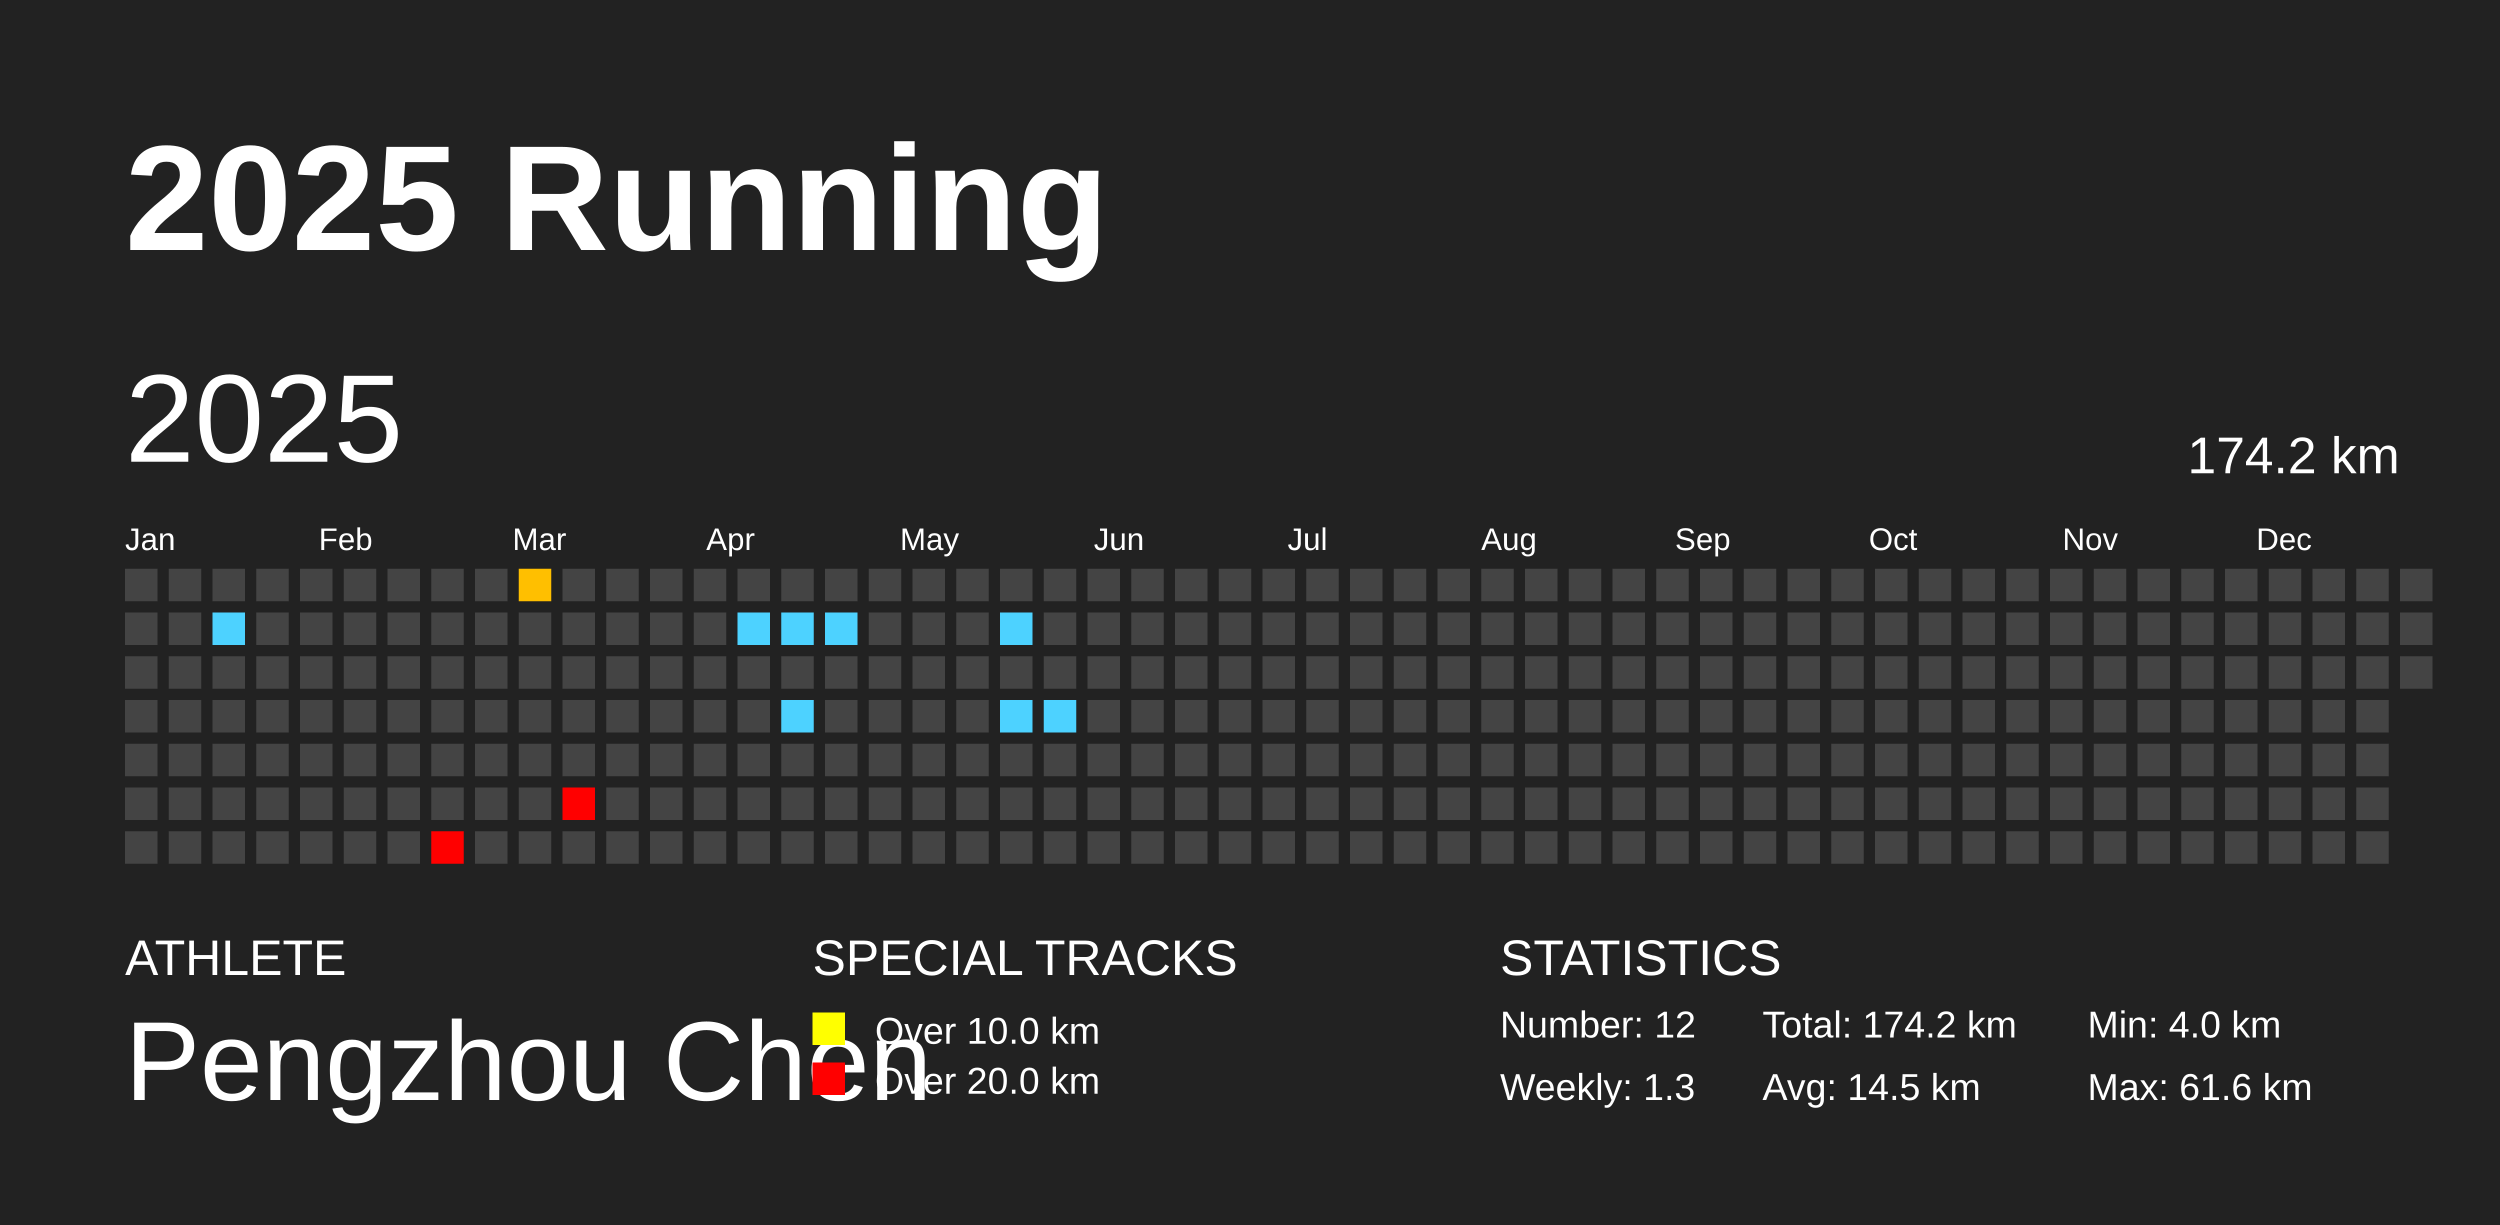
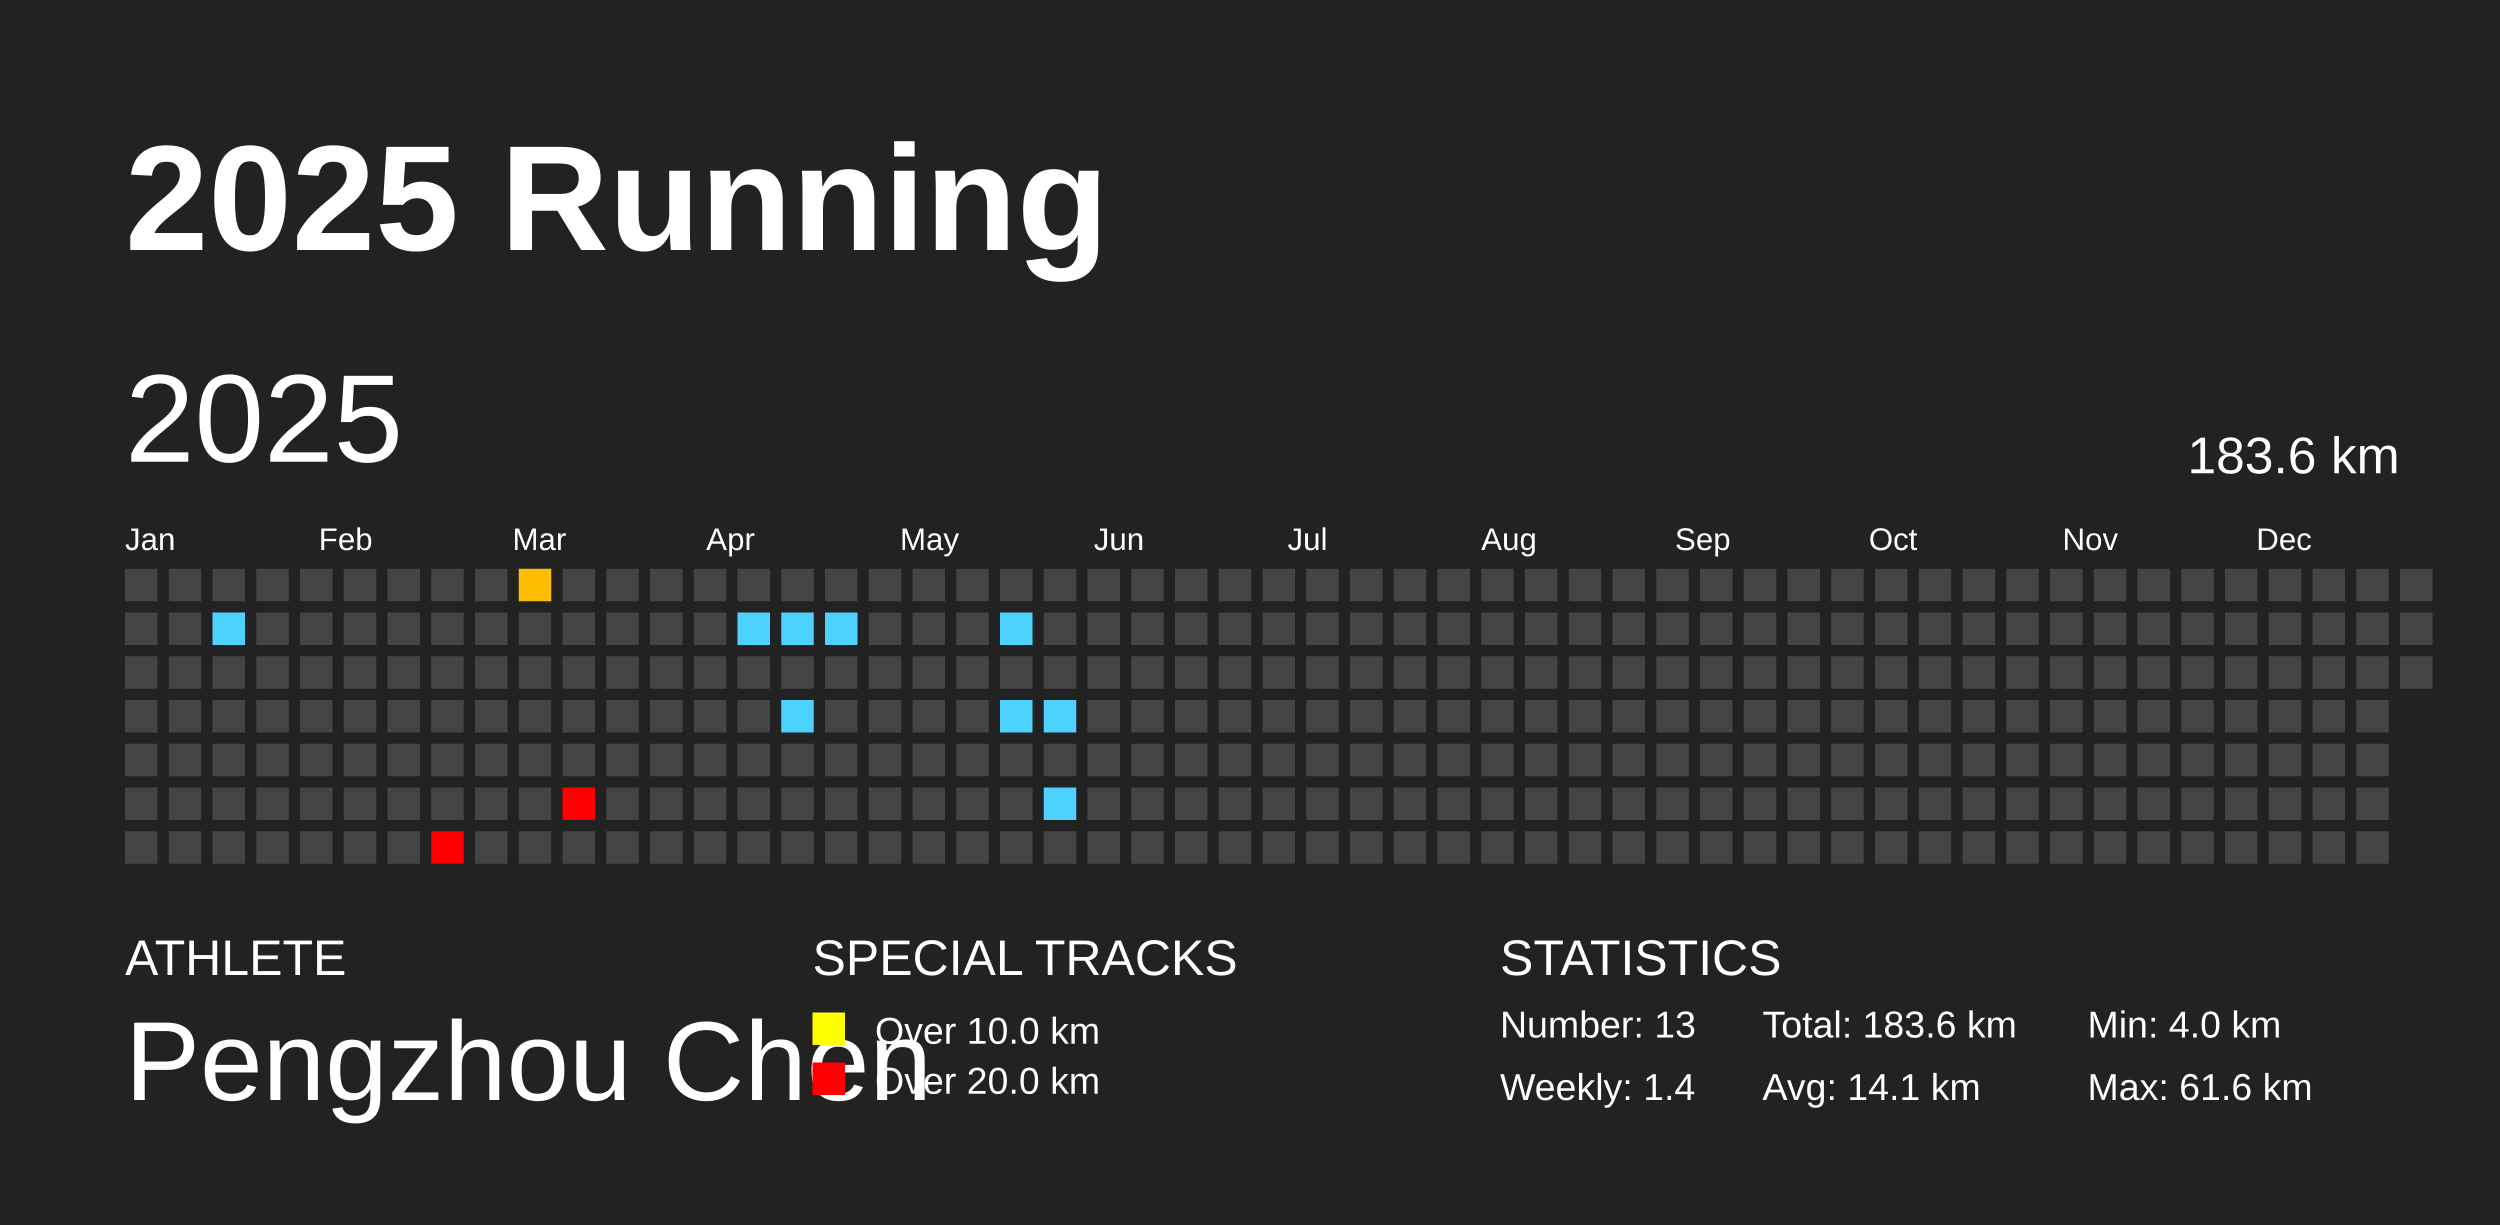
<svg xmlns="http://www.w3.org/2000/svg" baseProfile="full" height="98mm" version="1.1" viewBox="0,0,200,98" width="200mm">
  <defs />
  <rect fill="#222222" height="98" width="200" x="0" y="0" />
  <text fill="#FFFFFF" style="font-size:12px; font-family:Arial; font-weight:bold;" x="10" y="20">2025 Running</text>
  <text fill="#FFFFFF" style="font-size:4px; font-family:Arial" x="10" y="78">ATHLETE</text>
  <text fill="#FFFFFF" style="font-size:9px; font-family:Arial" x="10" y="88">Pengzhou Chen</text>
  <text fill="#FFFFFF" style="font-size:4px; font-family:Arial" x="65" y="78">SPECIAL TRACKS</text>
  <rect fill="yellow" height="2.6" width="2.6" x="65" y="81" />
  <text fill="#FFFFFF" style="font-size:3px; font-family:Arial" x="70" y="83.5">Over 10.0 km</text>
  <rect fill="red" height="2.6" width="2.6" x="65" y="85" />
  <text fill="#FFFFFF" style="font-size:3px; font-family:Arial" x="70" y="87.5">Over 20.0 km</text>
  <text fill="#FFFFFF" style="font-size:4px; font-family:Arial" x="120" y="78">STATISTICS</text>
-   <text fill="#FFFFFF" style="font-size:3px; font-family:Arial" x="120" y="83">Number: 12</text>
-   <text fill="#FFFFFF" style="font-size:3px; font-family:Arial" x="120" y="88">Weekly: 1.3</text>
-   <text fill="#FFFFFF" style="font-size:3px; font-family:Arial" x="141" y="83">Total: 174.2 km</text>
-   <text fill="#FFFFFF" style="font-size:3px; font-family:Arial" x="141" y="88">Avg: 14.5 km</text>
+   <text fill="#FFFFFF" style="font-size:3px; font-family:Arial" x="120" y="83">Number: 13</text>
+   <text fill="#FFFFFF" style="font-size:3px; font-family:Arial" x="120" y="88">Weekly: 1.4</text>
+   <text fill="#FFFFFF" style="font-size:3px; font-family:Arial" x="141" y="83">Total: 183.6 km</text>
+   <text fill="#FFFFFF" style="font-size:3px; font-family:Arial" x="141" y="88">Avg: 14.1 km</text>
  <text fill="#FFFFFF" style="font-size:3px; font-family:Arial" x="167" y="83">Min: 4.0 km</text>
  <text fill="#FFFFFF" style="font-size:3px; font-family:Arial" x="167" y="88">Max: 61.6 km</text>
  <text dominant-baseline="hanging" fill="#FFFFFF" style="font-size:10.0px; font-family:Arial;" x="10" y="30">2025</text>
-   <text dominant-baseline="hanging" fill="#FFFFFF" style="font-size:4.125px; font-family:Arial;" x="175" y="35">174.2 km</text>
+   <text dominant-baseline="hanging" fill="#FFFFFF" style="font-size:4.125px; font-family:Arial;" x="175" y="35">183.6 km</text>
  <text fill="#FFFFFF" style="font-size:2.5px; font-family:Arial" x="10.0" y="44">Jan</text>
  <text fill="#FFFFFF" style="font-size:2.5px; font-family:Arial" x="25.5" y="44">Feb</text>
  <text fill="#FFFFFF" style="font-size:2.5px; font-family:Arial" x="41.0" y="44">Mar</text>
  <text fill="#FFFFFF" style="font-size:2.5px; font-family:Arial" x="56.5" y="44">Apr</text>
  <text fill="#FFFFFF" style="font-size:2.5px; font-family:Arial" x="72.0" y="44">May</text>
  <text fill="#FFFFFF" style="font-size:2.5px; font-family:Arial" x="87.5" y="44">Jun</text>
  <text fill="#FFFFFF" style="font-size:2.5px; font-family:Arial" x="103.0" y="44">Jul</text>
  <text fill="#FFFFFF" style="font-size:2.5px; font-family:Arial" x="118.5" y="44">Aug</text>
  <text fill="#FFFFFF" style="font-size:2.5px; font-family:Arial" x="134.0" y="44">Sep</text>
  <text fill="#FFFFFF" style="font-size:2.5px; font-family:Arial" x="149.5" y="44">Oct</text>
  <text fill="#FFFFFF" style="font-size:2.5px; font-family:Arial" x="165.0" y="44">Nov</text>
  <text fill="#FFFFFF" style="font-size:2.5px; font-family:Arial" x="180.5" y="44">Dec</text>
  <rect fill="#444444" height="2.6" width="2.6" x="10.0" y="45.5" />
  <rect fill="#444444" height="2.6" width="2.6" x="10.0" y="49.0" />
  <rect fill="#444444" height="2.6" width="2.6" x="10.0" y="52.5" />
  <rect fill="#444444" height="2.6" width="2.6" x="10.0" y="56.0" />
  <rect fill="#444444" height="2.6" width="2.6" x="10.0" y="59.5" />
  <rect fill="#444444" height="2.6" width="2.6" x="10.0" y="63.0" />
  <rect fill="#444444" height="2.6" width="2.6" x="10.0" y="66.5" />
  <rect fill="#444444" height="2.6" width="2.6" x="13.5" y="45.5" />
  <rect fill="#444444" height="2.6" width="2.6" x="13.5" y="49.0" />
  <rect fill="#444444" height="2.6" width="2.6" x="13.5" y="52.5" />
  <rect fill="#444444" height="2.6" width="2.6" x="13.5" y="56.0" />
  <rect fill="#444444" height="2.6" width="2.6" x="13.5" y="59.5" />
  <rect fill="#444444" height="2.6" width="2.6" x="13.5" y="63.0" />
  <rect fill="#444444" height="2.6" width="2.6" x="13.5" y="66.5" />
  <rect fill="#444444" height="2.6" width="2.6" x="17.0" y="45.5" />
  <rect fill="#4dd2ff" height="2.6" width="2.6" x="17.0" y="49.0" />
  <rect fill="#444444" height="2.6" width="2.6" x="17.0" y="52.5" />
  <rect fill="#444444" height="2.6" width="2.6" x="17.0" y="56.0" />
  <rect fill="#444444" height="2.6" width="2.6" x="17.0" y="59.5" />
  <rect fill="#444444" height="2.6" width="2.6" x="17.0" y="63.0" />
  <rect fill="#444444" height="2.6" width="2.6" x="17.0" y="66.5" />
  <rect fill="#444444" height="2.6" width="2.6" x="20.5" y="45.5" />
  <rect fill="#444444" height="2.6" width="2.6" x="20.5" y="49.0" />
  <rect fill="#444444" height="2.6" width="2.6" x="20.5" y="52.5" />
  <rect fill="#444444" height="2.6" width="2.6" x="20.5" y="56.0" />
  <rect fill="#444444" height="2.6" width="2.6" x="20.5" y="59.5" />
  <rect fill="#444444" height="2.6" width="2.6" x="20.5" y="63.0" />
  <rect fill="#444444" height="2.6" width="2.6" x="20.5" y="66.5" />
  <rect fill="#444444" height="2.6" width="2.6" x="24.0" y="45.5" />
  <rect fill="#444444" height="2.6" width="2.6" x="24.0" y="49.0" />
  <rect fill="#444444" height="2.6" width="2.6" x="24.0" y="52.5" />
  <rect fill="#444444" height="2.6" width="2.6" x="24.0" y="56.0" />
  <rect fill="#444444" height="2.6" width="2.6" x="24.0" y="59.5" />
  <rect fill="#444444" height="2.6" width="2.6" x="24.0" y="63.0" />
  <rect fill="#444444" height="2.6" width="2.6" x="24.0" y="66.5" />
  <rect fill="#444444" height="2.6" width="2.6" x="27.5" y="45.5" />
  <rect fill="#444444" height="2.6" width="2.6" x="27.5" y="49.0" />
  <rect fill="#444444" height="2.6" width="2.6" x="27.5" y="52.5" />
  <rect fill="#444444" height="2.6" width="2.6" x="27.5" y="56.0" />
  <rect fill="#444444" height="2.6" width="2.6" x="27.5" y="59.5" />
  <rect fill="#444444" height="2.6" width="2.6" x="27.5" y="63.0" />
  <rect fill="#444444" height="2.6" width="2.6" x="27.5" y="66.5" />
  <rect fill="#444444" height="2.6" width="2.6" x="31.0" y="45.5" />
  <rect fill="#444444" height="2.6" width="2.6" x="31.0" y="49.0" />
  <rect fill="#444444" height="2.6" width="2.6" x="31.0" y="52.5" />
  <rect fill="#444444" height="2.6" width="2.6" x="31.0" y="56.0" />
  <rect fill="#444444" height="2.6" width="2.6" x="31.0" y="59.5" />
  <rect fill="#444444" height="2.6" width="2.6" x="31.0" y="63.0" />
  <rect fill="#444444" height="2.6" width="2.6" x="31.0" y="66.5" />
  <rect fill="#444444" height="2.6" width="2.6" x="34.5" y="45.5" />
  <rect fill="#444444" height="2.6" width="2.6" x="34.5" y="49.0" />
  <rect fill="#444444" height="2.6" width="2.6" x="34.5" y="52.5" />
  <rect fill="#444444" height="2.6" width="2.6" x="34.5" y="56.0" />
  <rect fill="#444444" height="2.6" width="2.6" x="34.5" y="59.5" />
  <rect fill="#444444" height="2.6" width="2.6" x="34.5" y="63.0" />
  <rect fill="red" height="2.6" width="2.6" x="34.5" y="66.5" />
  <rect fill="#444444" height="2.6" width="2.6" x="38.0" y="45.5" />
  <rect fill="#444444" height="2.6" width="2.6" x="38.0" y="49.0" />
  <rect fill="#444444" height="2.6" width="2.6" x="38.0" y="52.5" />
  <rect fill="#444444" height="2.6" width="2.6" x="38.0" y="56.0" />
  <rect fill="#444444" height="2.6" width="2.6" x="38.0" y="59.5" />
  <rect fill="#444444" height="2.6" width="2.6" x="38.0" y="63.0" />
  <rect fill="#444444" height="2.6" width="2.6" x="38.0" y="66.5" />
  <rect fill="#ffbf00" height="2.6" width="2.6" x="41.5" y="45.5" />
  <rect fill="#444444" height="2.6" width="2.6" x="41.5" y="49.0" />
  <rect fill="#444444" height="2.6" width="2.6" x="41.5" y="52.5" />
  <rect fill="#444444" height="2.6" width="2.6" x="41.5" y="56.0" />
  <rect fill="#444444" height="2.6" width="2.6" x="41.5" y="59.5" />
  <rect fill="#444444" height="2.6" width="2.6" x="41.5" y="63.0" />
  <rect fill="#444444" height="2.6" width="2.6" x="41.5" y="66.5" />
  <rect fill="#444444" height="2.6" width="2.6" x="45.0" y="45.5" />
  <rect fill="#444444" height="2.6" width="2.6" x="45.0" y="49.0" />
  <rect fill="#444444" height="2.6" width="2.6" x="45.0" y="52.5" />
  <rect fill="#444444" height="2.6" width="2.6" x="45.0" y="56.0" />
  <rect fill="#444444" height="2.6" width="2.6" x="45.0" y="59.5" />
  <rect fill="red" height="2.6" width="2.6" x="45.0" y="63.0" />
  <rect fill="#444444" height="2.6" width="2.6" x="45.0" y="66.5" />
  <rect fill="#444444" height="2.6" width="2.6" x="48.5" y="45.5" />
  <rect fill="#444444" height="2.6" width="2.6" x="48.5" y="49.0" />
  <rect fill="#444444" height="2.6" width="2.6" x="48.5" y="52.5" />
  <rect fill="#444444" height="2.6" width="2.6" x="48.5" y="56.0" />
  <rect fill="#444444" height="2.6" width="2.6" x="48.5" y="59.5" />
  <rect fill="#444444" height="2.6" width="2.6" x="48.5" y="63.0" />
  <rect fill="#444444" height="2.6" width="2.6" x="48.5" y="66.5" />
  <rect fill="#444444" height="2.6" width="2.6" x="52.0" y="45.5" />
  <rect fill="#444444" height="2.6" width="2.6" x="52.0" y="49.0" />
  <rect fill="#444444" height="2.6" width="2.6" x="52.0" y="52.5" />
  <rect fill="#444444" height="2.6" width="2.6" x="52.0" y="56.0" />
  <rect fill="#444444" height="2.6" width="2.6" x="52.0" y="59.5" />
  <rect fill="#444444" height="2.6" width="2.6" x="52.0" y="63.0" />
  <rect fill="#444444" height="2.6" width="2.6" x="52.0" y="66.5" />
  <rect fill="#444444" height="2.6" width="2.6" x="55.5" y="45.5" />
  <rect fill="#444444" height="2.6" width="2.6" x="55.5" y="49.0" />
  <rect fill="#444444" height="2.6" width="2.6" x="55.5" y="52.5" />
  <rect fill="#444444" height="2.6" width="2.6" x="55.5" y="56.0" />
  <rect fill="#444444" height="2.6" width="2.6" x="55.5" y="59.5" />
  <rect fill="#444444" height="2.6" width="2.6" x="55.5" y="63.0" />
  <rect fill="#444444" height="2.6" width="2.6" x="55.5" y="66.5" />
  <rect fill="#444444" height="2.6" width="2.6" x="59.0" y="45.5" />
  <rect fill="#4dd2ff" height="2.6" width="2.6" x="59.0" y="49.0" />
  <rect fill="#444444" height="2.6" width="2.6" x="59.0" y="52.5" />
  <rect fill="#444444" height="2.6" width="2.6" x="59.0" y="56.0" />
  <rect fill="#444444" height="2.6" width="2.6" x="59.0" y="59.5" />
  <rect fill="#444444" height="2.6" width="2.6" x="59.0" y="63.0" />
  <rect fill="#444444" height="2.6" width="2.6" x="59.0" y="66.5" />
  <rect fill="#444444" height="2.6" width="2.6" x="62.5" y="45.5" />
  <rect fill="#4dd2ff" height="2.6" width="2.6" x="62.5" y="49.0" />
  <rect fill="#444444" height="2.6" width="2.6" x="62.5" y="52.5" />
  <rect fill="#4dd2ff" height="2.6" width="2.6" x="62.5" y="56.0" />
  <rect fill="#444444" height="2.6" width="2.6" x="62.5" y="59.5" />
  <rect fill="#444444" height="2.6" width="2.6" x="62.5" y="63.0" />
  <rect fill="#444444" height="2.6" width="2.6" x="62.5" y="66.5" />
  <rect fill="#444444" height="2.6" width="2.6" x="66.0" y="45.5" />
  <rect fill="#4dd2ff" height="2.6" width="2.6" x="66.0" y="49.0" />
  <rect fill="#444444" height="2.6" width="2.6" x="66.0" y="52.5" />
  <rect fill="#444444" height="2.6" width="2.6" x="66.0" y="56.0" />
  <rect fill="#444444" height="2.6" width="2.6" x="66.0" y="59.5" />
  <rect fill="#444444" height="2.6" width="2.6" x="66.0" y="63.0" />
  <rect fill="#444444" height="2.6" width="2.6" x="66.0" y="66.5" />
  <rect fill="#444444" height="2.6" width="2.6" x="69.5" y="45.5" />
  <rect fill="#444444" height="2.6" width="2.6" x="69.5" y="49.0" />
  <rect fill="#444444" height="2.6" width="2.6" x="69.5" y="52.5" />
  <rect fill="#444444" height="2.6" width="2.6" x="69.5" y="56.0" />
  <rect fill="#444444" height="2.6" width="2.6" x="69.5" y="59.5" />
  <rect fill="#444444" height="2.6" width="2.6" x="69.5" y="63.0" />
  <rect fill="#444444" height="2.6" width="2.6" x="69.5" y="66.5" />
  <rect fill="#444444" height="2.6" width="2.6" x="73.0" y="45.5" />
  <rect fill="#444444" height="2.6" width="2.6" x="73.0" y="49.0" />
  <rect fill="#444444" height="2.6" width="2.6" x="73.0" y="52.5" />
  <rect fill="#444444" height="2.6" width="2.6" x="73.0" y="56.0" />
  <rect fill="#444444" height="2.6" width="2.6" x="73.0" y="59.5" />
  <rect fill="#444444" height="2.6" width="2.6" x="73.0" y="63.0" />
  <rect fill="#444444" height="2.6" width="2.6" x="73.0" y="66.5" />
  <rect fill="#444444" height="2.6" width="2.6" x="76.5" y="45.5" />
  <rect fill="#444444" height="2.6" width="2.6" x="76.5" y="49.0" />
  <rect fill="#444444" height="2.6" width="2.6" x="76.5" y="52.5" />
  <rect fill="#444444" height="2.6" width="2.6" x="76.5" y="56.0" />
  <rect fill="#444444" height="2.6" width="2.6" x="76.5" y="59.5" />
  <rect fill="#444444" height="2.6" width="2.6" x="76.5" y="63.0" />
  <rect fill="#444444" height="2.6" width="2.6" x="76.5" y="66.5" />
  <rect fill="#444444" height="2.6" width="2.6" x="80.0" y="45.5" />
  <rect fill="#4dd2ff" height="2.6" width="2.6" x="80.0" y="49.0" />
  <rect fill="#444444" height="2.6" width="2.6" x="80.0" y="52.5" />
  <rect fill="#4dd2ff" height="2.6" width="2.6" x="80.0" y="56.0" />
  <rect fill="#444444" height="2.6" width="2.6" x="80.0" y="59.5" />
  <rect fill="#444444" height="2.6" width="2.6" x="80.0" y="63.0" />
  <rect fill="#444444" height="2.6" width="2.6" x="80.0" y="66.5" />
  <rect fill="#444444" height="2.6" width="2.6" x="83.5" y="45.5" />
  <rect fill="#444444" height="2.6" width="2.6" x="83.5" y="49.0" />
  <rect fill="#444444" height="2.6" width="2.6" x="83.5" y="52.5" />
  <rect fill="#4dd2ff" height="2.6" width="2.6" x="83.5" y="56.0" />
  <rect fill="#444444" height="2.6" width="2.6" x="83.5" y="59.5" />
-   <rect fill="#444444" height="2.6" width="2.6" x="83.5" y="63.0" />
+   <rect fill="#4dd2ff" height="2.6" width="2.6" x="83.5" y="63.0" />
  <rect fill="#444444" height="2.6" width="2.6" x="83.5" y="66.5" />
  <rect fill="#444444" height="2.6" width="2.6" x="87.0" y="45.5" />
  <rect fill="#444444" height="2.6" width="2.6" x="87.0" y="49.0" />
  <rect fill="#444444" height="2.6" width="2.6" x="87.0" y="52.5" />
  <rect fill="#444444" height="2.6" width="2.6" x="87.0" y="56.0" />
  <rect fill="#444444" height="2.6" width="2.6" x="87.0" y="59.5" />
  <rect fill="#444444" height="2.6" width="2.6" x="87.0" y="63.0" />
  <rect fill="#444444" height="2.6" width="2.6" x="87.0" y="66.5" />
  <rect fill="#444444" height="2.6" width="2.6" x="90.5" y="45.5" />
  <rect fill="#444444" height="2.6" width="2.6" x="90.5" y="49.0" />
  <rect fill="#444444" height="2.6" width="2.6" x="90.5" y="52.5" />
  <rect fill="#444444" height="2.6" width="2.6" x="90.5" y="56.0" />
  <rect fill="#444444" height="2.6" width="2.6" x="90.5" y="59.5" />
  <rect fill="#444444" height="2.6" width="2.6" x="90.5" y="63.0" />
  <rect fill="#444444" height="2.6" width="2.6" x="90.5" y="66.5" />
  <rect fill="#444444" height="2.6" width="2.6" x="94.0" y="45.5" />
  <rect fill="#444444" height="2.6" width="2.6" x="94.0" y="49.0" />
  <rect fill="#444444" height="2.6" width="2.6" x="94.0" y="52.5" />
  <rect fill="#444444" height="2.6" width="2.6" x="94.0" y="56.0" />
  <rect fill="#444444" height="2.6" width="2.6" x="94.0" y="59.5" />
  <rect fill="#444444" height="2.6" width="2.6" x="94.0" y="63.0" />
  <rect fill="#444444" height="2.6" width="2.6" x="94.0" y="66.5" />
  <rect fill="#444444" height="2.6" width="2.6" x="97.5" y="45.5" />
  <rect fill="#444444" height="2.6" width="2.6" x="97.5" y="49.0" />
  <rect fill="#444444" height="2.6" width="2.6" x="97.5" y="52.5" />
  <rect fill="#444444" height="2.6" width="2.6" x="97.5" y="56.0" />
  <rect fill="#444444" height="2.6" width="2.6" x="97.5" y="59.5" />
  <rect fill="#444444" height="2.6" width="2.6" x="97.5" y="63.0" />
  <rect fill="#444444" height="2.6" width="2.6" x="97.5" y="66.5" />
  <rect fill="#444444" height="2.6" width="2.6" x="101.0" y="45.5" />
  <rect fill="#444444" height="2.6" width="2.6" x="101.0" y="49.0" />
  <rect fill="#444444" height="2.6" width="2.6" x="101.0" y="52.5" />
  <rect fill="#444444" height="2.6" width="2.6" x="101.0" y="56.0" />
  <rect fill="#444444" height="2.6" width="2.6" x="101.0" y="59.5" />
  <rect fill="#444444" height="2.6" width="2.6" x="101.0" y="63.0" />
  <rect fill="#444444" height="2.6" width="2.6" x="101.0" y="66.5" />
  <rect fill="#444444" height="2.6" width="2.6" x="104.5" y="45.5" />
  <rect fill="#444444" height="2.6" width="2.6" x="104.5" y="49.0" />
  <rect fill="#444444" height="2.6" width="2.6" x="104.5" y="52.5" />
  <rect fill="#444444" height="2.6" width="2.6" x="104.5" y="56.0" />
  <rect fill="#444444" height="2.6" width="2.6" x="104.5" y="59.5" />
  <rect fill="#444444" height="2.6" width="2.6" x="104.5" y="63.0" />
  <rect fill="#444444" height="2.6" width="2.6" x="104.5" y="66.5" />
  <rect fill="#444444" height="2.6" width="2.6" x="108.0" y="45.5" />
  <rect fill="#444444" height="2.6" width="2.6" x="108.0" y="49.0" />
  <rect fill="#444444" height="2.6" width="2.6" x="108.0" y="52.5" />
  <rect fill="#444444" height="2.6" width="2.6" x="108.0" y="56.0" />
  <rect fill="#444444" height="2.6" width="2.6" x="108.0" y="59.5" />
  <rect fill="#444444" height="2.6" width="2.6" x="108.0" y="63.0" />
  <rect fill="#444444" height="2.6" width="2.6" x="108.0" y="66.5" />
  <rect fill="#444444" height="2.6" width="2.6" x="111.5" y="45.5" />
  <rect fill="#444444" height="2.6" width="2.6" x="111.5" y="49.0" />
  <rect fill="#444444" height="2.6" width="2.6" x="111.5" y="52.5" />
  <rect fill="#444444" height="2.6" width="2.6" x="111.5" y="56.0" />
  <rect fill="#444444" height="2.6" width="2.6" x="111.5" y="59.5" />
  <rect fill="#444444" height="2.6" width="2.6" x="111.5" y="63.0" />
  <rect fill="#444444" height="2.6" width="2.6" x="111.5" y="66.5" />
  <rect fill="#444444" height="2.6" width="2.6" x="115.0" y="45.5" />
  <rect fill="#444444" height="2.6" width="2.6" x="115.0" y="49.0" />
  <rect fill="#444444" height="2.6" width="2.6" x="115.0" y="52.5" />
  <rect fill="#444444" height="2.6" width="2.6" x="115.0" y="56.0" />
  <rect fill="#444444" height="2.6" width="2.6" x="115.0" y="59.5" />
  <rect fill="#444444" height="2.6" width="2.6" x="115.0" y="63.0" />
  <rect fill="#444444" height="2.6" width="2.6" x="115.0" y="66.5" />
  <rect fill="#444444" height="2.6" width="2.6" x="118.5" y="45.5" />
  <rect fill="#444444" height="2.6" width="2.6" x="118.5" y="49.0" />
  <rect fill="#444444" height="2.6" width="2.6" x="118.5" y="52.5" />
  <rect fill="#444444" height="2.6" width="2.6" x="118.5" y="56.0" />
  <rect fill="#444444" height="2.6" width="2.6" x="118.5" y="59.5" />
  <rect fill="#444444" height="2.6" width="2.6" x="118.5" y="63.0" />
  <rect fill="#444444" height="2.6" width="2.6" x="118.5" y="66.5" />
  <rect fill="#444444" height="2.6" width="2.6" x="122.0" y="45.5" />
  <rect fill="#444444" height="2.6" width="2.6" x="122.0" y="49.0" />
  <rect fill="#444444" height="2.6" width="2.6" x="122.0" y="52.5" />
  <rect fill="#444444" height="2.6" width="2.6" x="122.0" y="56.0" />
  <rect fill="#444444" height="2.6" width="2.6" x="122.0" y="59.5" />
  <rect fill="#444444" height="2.6" width="2.6" x="122.0" y="63.0" />
  <rect fill="#444444" height="2.6" width="2.6" x="122.0" y="66.5" />
  <rect fill="#444444" height="2.6" width="2.6" x="125.5" y="45.5" />
  <rect fill="#444444" height="2.6" width="2.6" x="125.5" y="49.0" />
  <rect fill="#444444" height="2.6" width="2.6" x="125.5" y="52.5" />
  <rect fill="#444444" height="2.6" width="2.6" x="125.5" y="56.0" />
  <rect fill="#444444" height="2.6" width="2.6" x="125.5" y="59.5" />
  <rect fill="#444444" height="2.6" width="2.6" x="125.5" y="63.0" />
  <rect fill="#444444" height="2.6" width="2.6" x="125.5" y="66.5" />
  <rect fill="#444444" height="2.6" width="2.6" x="129.0" y="45.5" />
  <rect fill="#444444" height="2.6" width="2.6" x="129.0" y="49.0" />
  <rect fill="#444444" height="2.6" width="2.6" x="129.0" y="52.5" />
  <rect fill="#444444" height="2.6" width="2.6" x="129.0" y="56.0" />
  <rect fill="#444444" height="2.6" width="2.6" x="129.0" y="59.5" />
  <rect fill="#444444" height="2.6" width="2.6" x="129.0" y="63.0" />
  <rect fill="#444444" height="2.6" width="2.6" x="129.0" y="66.5" />
  <rect fill="#444444" height="2.6" width="2.6" x="132.5" y="45.5" />
  <rect fill="#444444" height="2.6" width="2.6" x="132.5" y="49.0" />
  <rect fill="#444444" height="2.6" width="2.6" x="132.5" y="52.5" />
  <rect fill="#444444" height="2.6" width="2.6" x="132.5" y="56.0" />
  <rect fill="#444444" height="2.6" width="2.6" x="132.5" y="59.5" />
  <rect fill="#444444" height="2.6" width="2.6" x="132.5" y="63.0" />
  <rect fill="#444444" height="2.6" width="2.6" x="132.5" y="66.5" />
  <rect fill="#444444" height="2.6" width="2.6" x="136.0" y="45.5" />
  <rect fill="#444444" height="2.6" width="2.6" x="136.0" y="49.0" />
  <rect fill="#444444" height="2.6" width="2.6" x="136.0" y="52.5" />
  <rect fill="#444444" height="2.6" width="2.6" x="136.0" y="56.0" />
  <rect fill="#444444" height="2.6" width="2.6" x="136.0" y="59.5" />
  <rect fill="#444444" height="2.6" width="2.6" x="136.0" y="63.0" />
  <rect fill="#444444" height="2.6" width="2.6" x="136.0" y="66.5" />
  <rect fill="#444444" height="2.6" width="2.6" x="139.5" y="45.5" />
  <rect fill="#444444" height="2.6" width="2.6" x="139.5" y="49.0" />
  <rect fill="#444444" height="2.6" width="2.6" x="139.5" y="52.5" />
  <rect fill="#444444" height="2.6" width="2.6" x="139.5" y="56.0" />
  <rect fill="#444444" height="2.6" width="2.6" x="139.5" y="59.5" />
  <rect fill="#444444" height="2.6" width="2.6" x="139.5" y="63.0" />
  <rect fill="#444444" height="2.6" width="2.6" x="139.5" y="66.5" />
  <rect fill="#444444" height="2.6" width="2.6" x="143.0" y="45.5" />
  <rect fill="#444444" height="2.6" width="2.6" x="143.0" y="49.0" />
  <rect fill="#444444" height="2.6" width="2.6" x="143.0" y="52.5" />
  <rect fill="#444444" height="2.6" width="2.6" x="143.0" y="56.0" />
  <rect fill="#444444" height="2.6" width="2.6" x="143.0" y="59.5" />
  <rect fill="#444444" height="2.6" width="2.6" x="143.0" y="63.0" />
  <rect fill="#444444" height="2.6" width="2.6" x="143.0" y="66.5" />
  <rect fill="#444444" height="2.6" width="2.6" x="146.5" y="45.5" />
  <rect fill="#444444" height="2.6" width="2.6" x="146.5" y="49.0" />
  <rect fill="#444444" height="2.6" width="2.6" x="146.5" y="52.5" />
  <rect fill="#444444" height="2.6" width="2.6" x="146.5" y="56.0" />
  <rect fill="#444444" height="2.6" width="2.6" x="146.5" y="59.5" />
  <rect fill="#444444" height="2.6" width="2.6" x="146.5" y="63.0" />
  <rect fill="#444444" height="2.6" width="2.6" x="146.5" y="66.5" />
  <rect fill="#444444" height="2.6" width="2.6" x="150.0" y="45.5" />
  <rect fill="#444444" height="2.6" width="2.6" x="150.0" y="49.0" />
  <rect fill="#444444" height="2.6" width="2.6" x="150.0" y="52.5" />
  <rect fill="#444444" height="2.6" width="2.6" x="150.0" y="56.0" />
  <rect fill="#444444" height="2.6" width="2.6" x="150.0" y="59.5" />
  <rect fill="#444444" height="2.6" width="2.6" x="150.0" y="63.0" />
  <rect fill="#444444" height="2.6" width="2.6" x="150.0" y="66.5" />
  <rect fill="#444444" height="2.6" width="2.6" x="153.5" y="45.5" />
  <rect fill="#444444" height="2.6" width="2.6" x="153.5" y="49.0" />
  <rect fill="#444444" height="2.6" width="2.6" x="153.5" y="52.5" />
  <rect fill="#444444" height="2.6" width="2.6" x="153.5" y="56.0" />
  <rect fill="#444444" height="2.6" width="2.6" x="153.5" y="59.5" />
  <rect fill="#444444" height="2.6" width="2.6" x="153.5" y="63.0" />
  <rect fill="#444444" height="2.6" width="2.6" x="153.5" y="66.5" />
  <rect fill="#444444" height="2.6" width="2.6" x="157.0" y="45.5" />
  <rect fill="#444444" height="2.6" width="2.6" x="157.0" y="49.0" />
  <rect fill="#444444" height="2.6" width="2.6" x="157.0" y="52.5" />
  <rect fill="#444444" height="2.6" width="2.6" x="157.0" y="56.0" />
  <rect fill="#444444" height="2.6" width="2.6" x="157.0" y="59.5" />
  <rect fill="#444444" height="2.6" width="2.6" x="157.0" y="63.0" />
  <rect fill="#444444" height="2.6" width="2.6" x="157.0" y="66.5" />
  <rect fill="#444444" height="2.6" width="2.6" x="160.5" y="45.5" />
  <rect fill="#444444" height="2.6" width="2.6" x="160.5" y="49.0" />
  <rect fill="#444444" height="2.6" width="2.6" x="160.5" y="52.5" />
  <rect fill="#444444" height="2.6" width="2.6" x="160.5" y="56.0" />
  <rect fill="#444444" height="2.6" width="2.6" x="160.5" y="59.5" />
  <rect fill="#444444" height="2.6" width="2.6" x="160.5" y="63.0" />
  <rect fill="#444444" height="2.6" width="2.6" x="160.5" y="66.5" />
  <rect fill="#444444" height="2.6" width="2.6" x="164.0" y="45.5" />
  <rect fill="#444444" height="2.6" width="2.6" x="164.0" y="49.0" />
  <rect fill="#444444" height="2.6" width="2.6" x="164.0" y="52.5" />
  <rect fill="#444444" height="2.6" width="2.6" x="164.0" y="56.0" />
  <rect fill="#444444" height="2.6" width="2.6" x="164.0" y="59.5" />
  <rect fill="#444444" height="2.6" width="2.6" x="164.0" y="63.0" />
  <rect fill="#444444" height="2.6" width="2.6" x="164.0" y="66.5" />
  <rect fill="#444444" height="2.6" width="2.6" x="167.5" y="45.5" />
  <rect fill="#444444" height="2.6" width="2.6" x="167.5" y="49.0" />
  <rect fill="#444444" height="2.6" width="2.6" x="167.5" y="52.5" />
  <rect fill="#444444" height="2.6" width="2.6" x="167.5" y="56.0" />
  <rect fill="#444444" height="2.6" width="2.6" x="167.5" y="59.5" />
  <rect fill="#444444" height="2.6" width="2.6" x="167.5" y="63.0" />
  <rect fill="#444444" height="2.6" width="2.6" x="167.5" y="66.5" />
  <rect fill="#444444" height="2.6" width="2.6" x="171.0" y="45.5" />
  <rect fill="#444444" height="2.6" width="2.6" x="171.0" y="49.0" />
  <rect fill="#444444" height="2.6" width="2.6" x="171.0" y="52.5" />
  <rect fill="#444444" height="2.6" width="2.6" x="171.0" y="56.0" />
  <rect fill="#444444" height="2.6" width="2.6" x="171.0" y="59.5" />
  <rect fill="#444444" height="2.6" width="2.6" x="171.0" y="63.0" />
  <rect fill="#444444" height="2.6" width="2.6" x="171.0" y="66.5" />
  <rect fill="#444444" height="2.6" width="2.6" x="174.5" y="45.5" />
  <rect fill="#444444" height="2.6" width="2.6" x="174.5" y="49.0" />
  <rect fill="#444444" height="2.6" width="2.6" x="174.5" y="52.5" />
  <rect fill="#444444" height="2.6" width="2.6" x="174.5" y="56.0" />
  <rect fill="#444444" height="2.6" width="2.6" x="174.5" y="59.5" />
  <rect fill="#444444" height="2.6" width="2.6" x="174.5" y="63.0" />
  <rect fill="#444444" height="2.6" width="2.6" x="174.5" y="66.5" />
  <rect fill="#444444" height="2.6" width="2.6" x="178.0" y="45.5" />
  <rect fill="#444444" height="2.6" width="2.6" x="178.0" y="49.0" />
  <rect fill="#444444" height="2.6" width="2.6" x="178.0" y="52.5" />
  <rect fill="#444444" height="2.6" width="2.6" x="178.0" y="56.0" />
  <rect fill="#444444" height="2.6" width="2.6" x="178.0" y="59.5" />
  <rect fill="#444444" height="2.6" width="2.6" x="178.0" y="63.0" />
  <rect fill="#444444" height="2.6" width="2.6" x="178.0" y="66.5" />
  <rect fill="#444444" height="2.6" width="2.6" x="181.5" y="45.5" />
  <rect fill="#444444" height="2.6" width="2.6" x="181.5" y="49.0" />
  <rect fill="#444444" height="2.6" width="2.6" x="181.5" y="52.5" />
  <rect fill="#444444" height="2.6" width="2.6" x="181.5" y="56.0" />
  <rect fill="#444444" height="2.6" width="2.6" x="181.5" y="59.5" />
  <rect fill="#444444" height="2.6" width="2.6" x="181.5" y="63.0" />
  <rect fill="#444444" height="2.6" width="2.6" x="181.5" y="66.5" />
  <rect fill="#444444" height="2.6" width="2.6" x="185.0" y="45.5" />
  <rect fill="#444444" height="2.6" width="2.6" x="185.0" y="49.0" />
  <rect fill="#444444" height="2.6" width="2.6" x="185.0" y="52.5" />
  <rect fill="#444444" height="2.6" width="2.6" x="185.0" y="56.0" />
  <rect fill="#444444" height="2.6" width="2.6" x="185.0" y="59.5" />
  <rect fill="#444444" height="2.6" width="2.6" x="185.0" y="63.0" />
  <rect fill="#444444" height="2.6" width="2.6" x="185.0" y="66.5" />
  <rect fill="#444444" height="2.6" width="2.6" x="188.5" y="45.5" />
  <rect fill="#444444" height="2.6" width="2.6" x="188.5" y="49.0" />
  <rect fill="#444444" height="2.6" width="2.6" x="188.5" y="52.5" />
  <rect fill="#444444" height="2.6" width="2.6" x="188.5" y="56.0" />
  <rect fill="#444444" height="2.6" width="2.6" x="188.5" y="59.5" />
  <rect fill="#444444" height="2.6" width="2.6" x="188.5" y="63.0" />
  <rect fill="#444444" height="2.6" width="2.6" x="188.5" y="66.5" />
  <rect fill="#444444" height="2.6" width="2.6" x="192.0" y="45.5" />
  <rect fill="#444444" height="2.6" width="2.6" x="192.0" y="49.0" />
  <rect fill="#444444" height="2.6" width="2.6" x="192.0" y="52.5" />
</svg>
